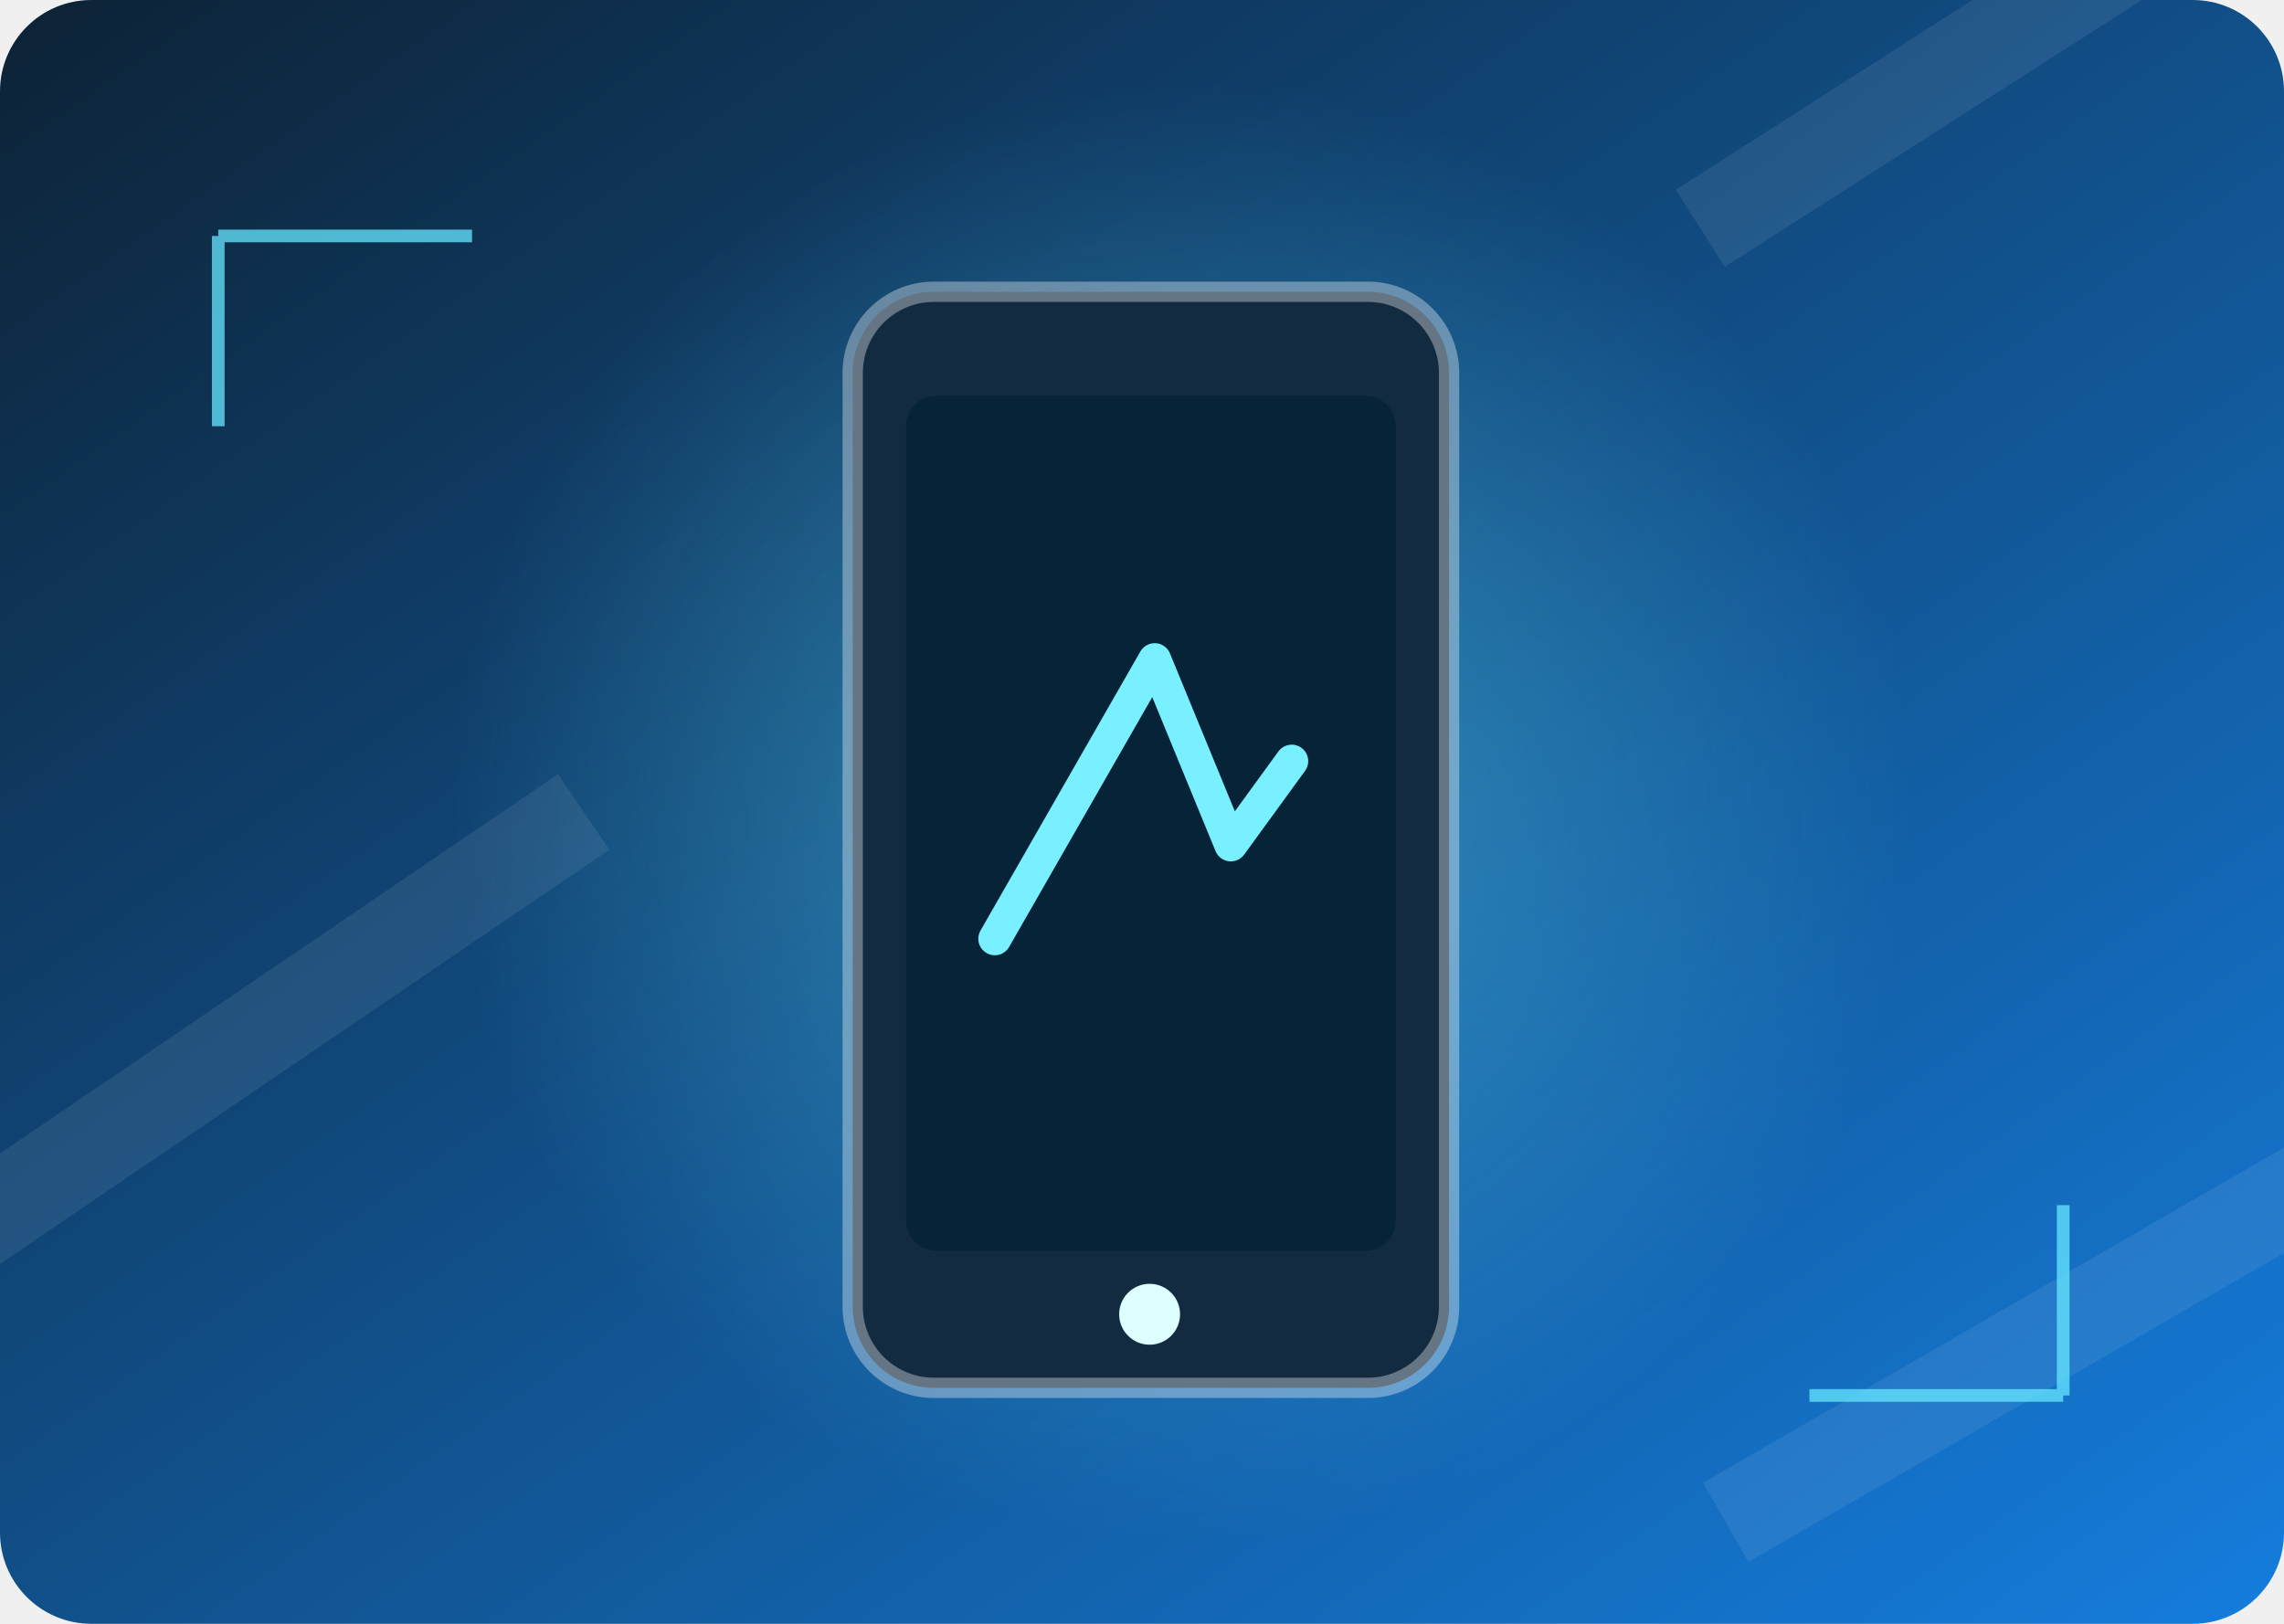
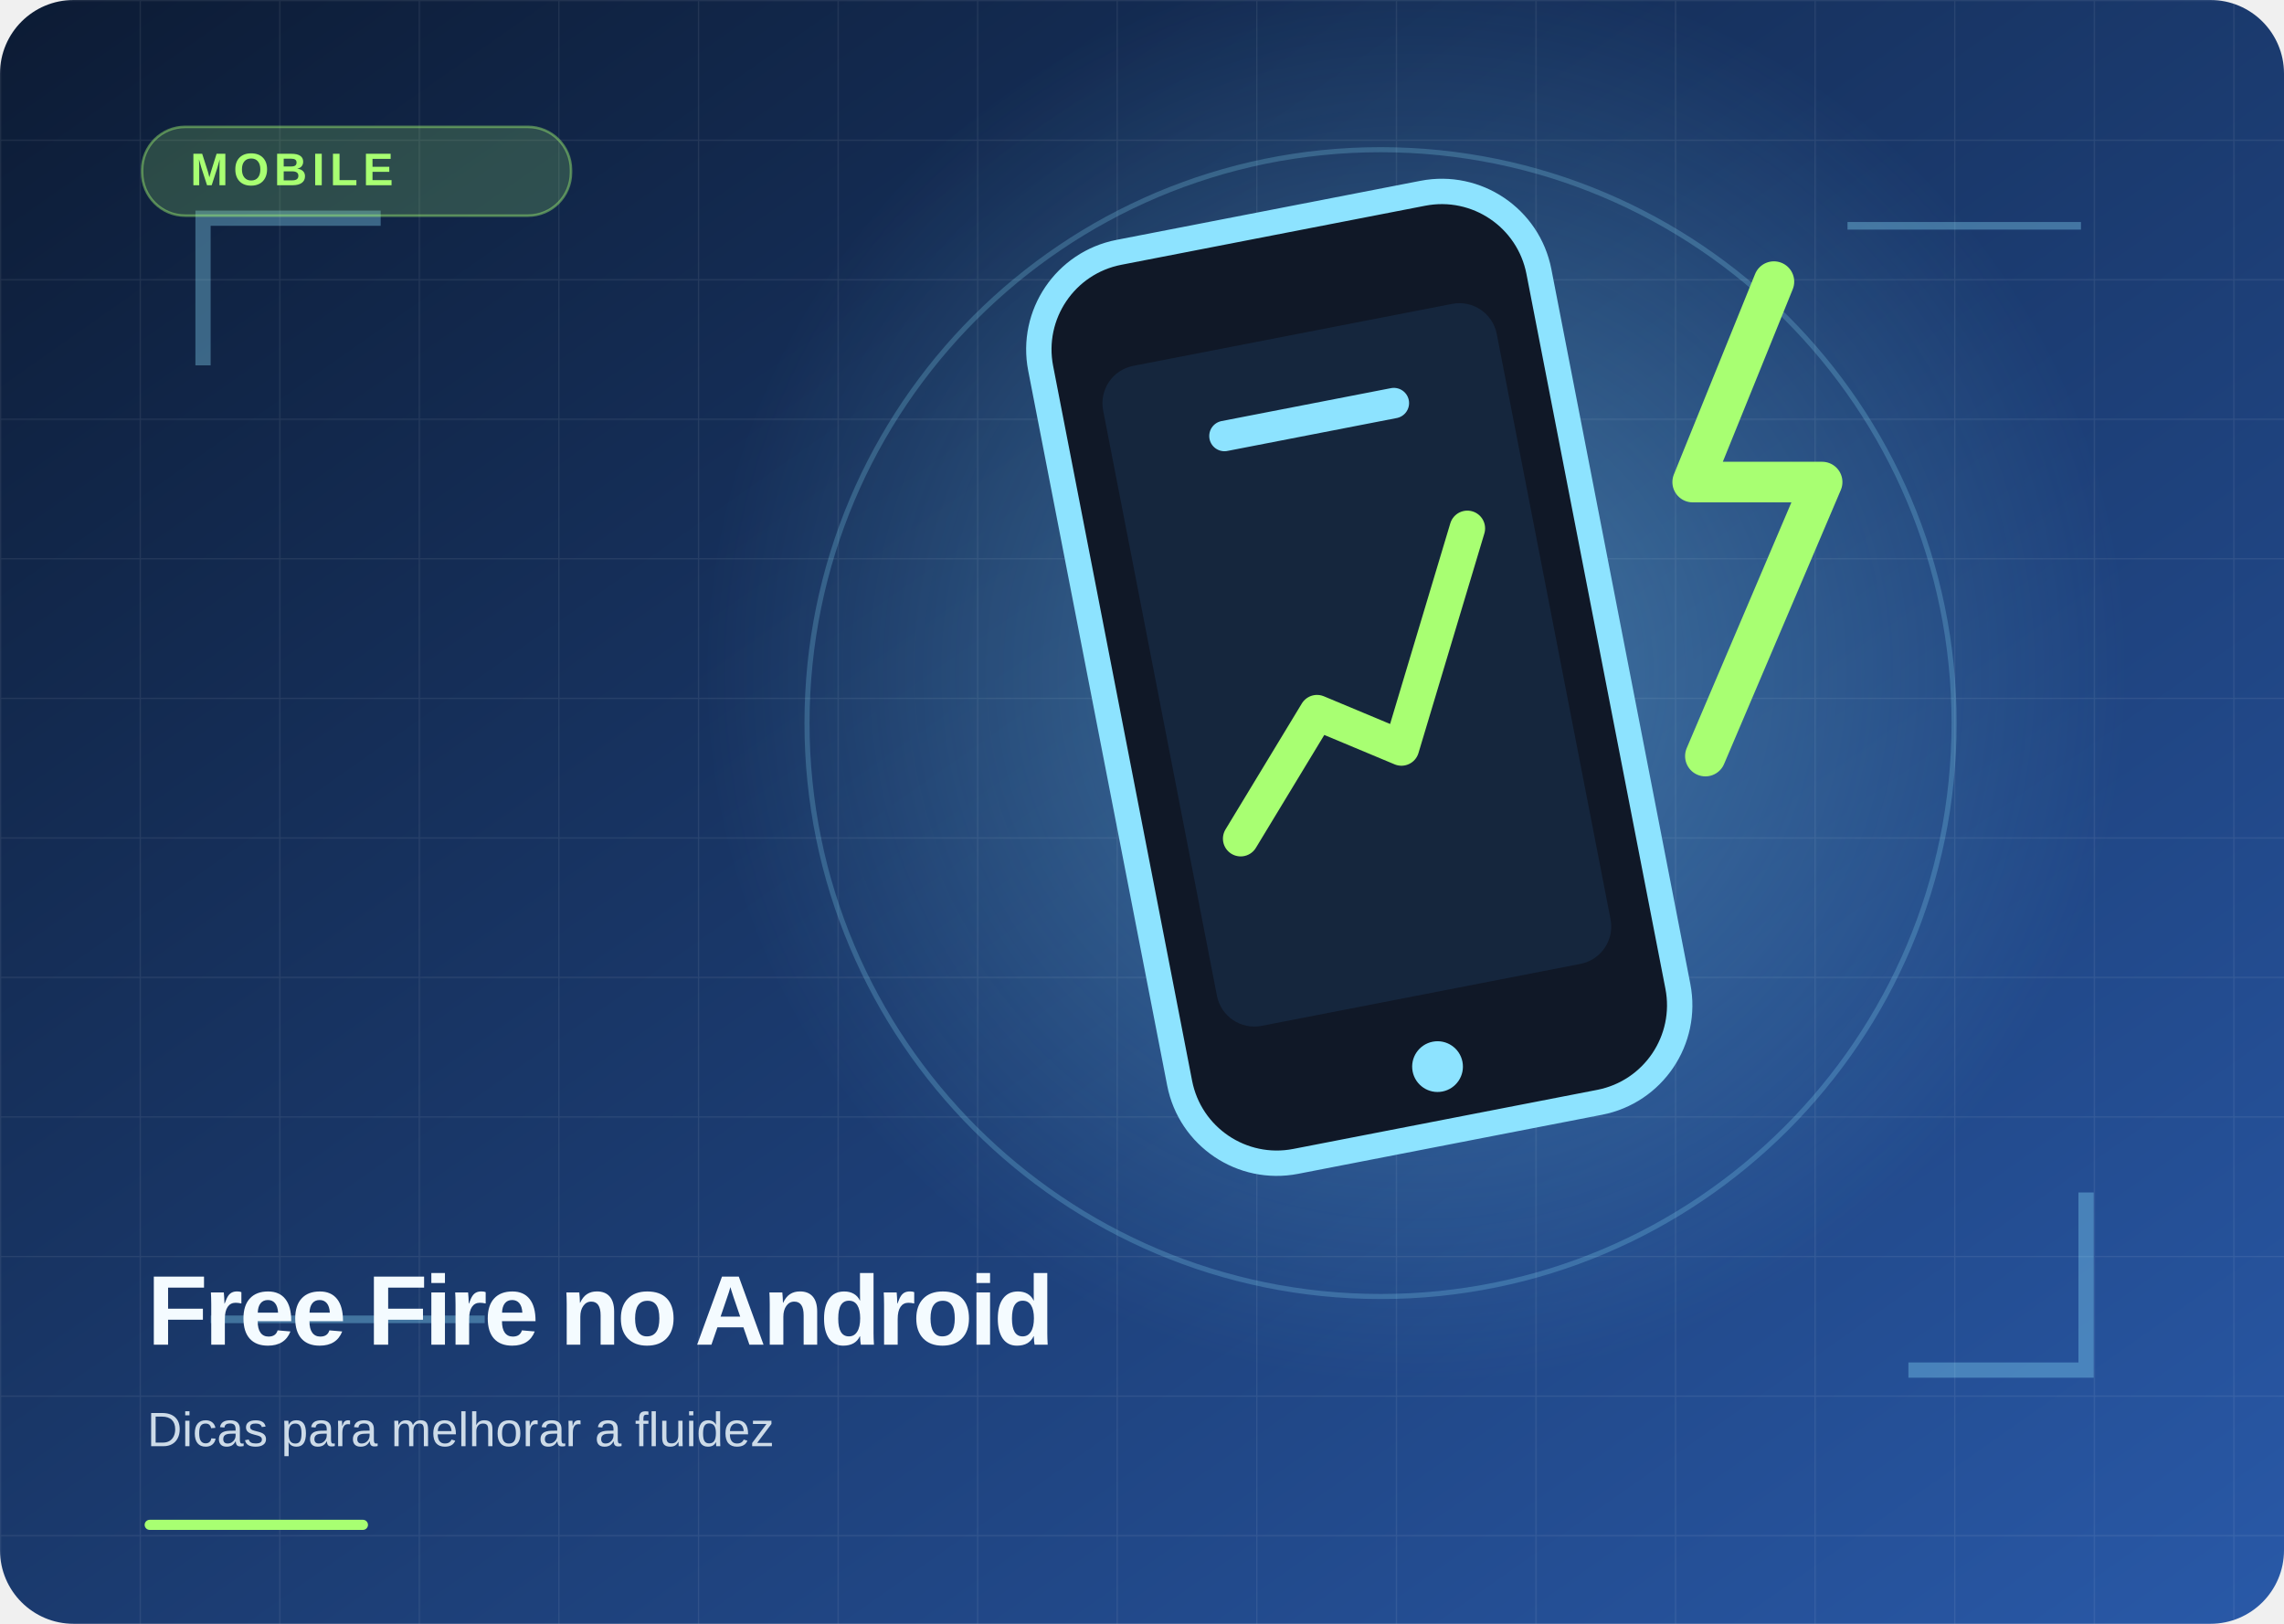
- <svg xmlns="http://www.w3.org/2000/svg" width="900" height="640" viewBox="0 0 900 640">
+ <svg xmlns="http://www.w3.org/2000/svg" width="900" height="640" viewBox="0 0 900 640" role="img" aria-labelledby="title desc">
  <defs>
-     <linearGradient id="g" x2="1" y2="1">
-       <stop stop-color="#0d2235" />
-       <stop offset="1" stop-color="#157ddd" />
+     <linearGradient id="bg" x1="0" y1="0" x2="1" y2="1">
+       <stop stop-color="#0C1B34" />
+       <stop offset="1" stop-color="#2959A8" />
    </linearGradient>
-     <radialGradient id="r">
-       <stop stop-color="#66e7ff" stop-opacity=".4" />
-       <stop offset="1" stop-color="#66e7ff" stop-opacity="0" />
+     <radialGradient id="glow">
+       <stop stop-color="#8DE3FF" stop-opacity=".35" />
+       <stop offset="1" stop-color="#8DE3FF" stop-opacity="0" />
    </radialGradient>
+     <pattern id="grid" width="55" height="55" patternUnits="userSpaceOnUse">
+       <path d="M55 0H0V55" fill="none" stroke="#fff" stroke-opacity=".075" stroke-width="1" />
+     </pattern>
  </defs>
-   <rect width="900" height="640" rx="36" fill="url(#g)" />
-   <circle cx="466" cy="320" r="290" fill="url(#r)" />
-   <path d="M-20 490l250-170M670 90l250-160M680 600l260-150" stroke="white" stroke-opacity=".08" stroke-width="36" />
-   <rect x="336" y="115" width="235" height="432" rx="32" fill="#132b41" stroke="#ffffff" stroke-opacity=".35" stroke-width="8" />
-   <rect x="357" y="156" width="193" height="337" rx="12" fill="#062337" />
-   <path d="M392 370L455 260l30 73 24-33" fill="none" stroke="#79f0ff" stroke-width="13" stroke-linecap="round" stroke-linejoin="round" />
-   <circle cx="453" cy="518" r="12" fill="#dff" />
-   <g stroke="#66e7ff" opacity=".75">
-     <path d="M86 93h100M86 93v75M813 550h-100M813 550v-75" stroke-width="5" />
+   <rect width="900" height="640" rx="29" fill="url(#bg)" />
+   <rect width="900" height="640" rx="29" fill="url(#grid)" />
+   <circle cx="558" cy="265" r="280" fill="url(#glow)" />
+   <circle cx="544" cy="285" r="226" fill="none" stroke="#8DE3FF" stroke-opacity=".23" stroke-width="2" />
+   <g opacity=".35" fill="none" stroke="#8DE3FF" stroke-width="6">
+     <path d="M80 144V86h70M752 540h70v-70" />
+     <path d="M728 89h92M83 520h108" stroke-width="3" />
  </g>
+   <g transform="rotate(-11 535 290)">
+     <rect x="440" y="85" width="200" height="365" rx="39" fill="#101827" stroke="#8DE3FF" stroke-width="10" />
+     <rect x="461" y="130" width="158" height="265" rx="15" fill="#15263d" />
+     <path d="M482 321L521 278 551 298 593 218" fill="none" stroke="#A8FF72" stroke-width="14" stroke-linejoin="round" stroke-linecap="round" />
+     <path d="M506 164h68" stroke="#8DE3FF" stroke-width="12" stroke-linecap="round" />
+     <circle cx="541" cy="424" r="10" fill="#8DE3FF" />
+   </g>
+   <path d="M699 111l-32 79h51l-46 108" fill="none" stroke="#A8FF72" stroke-width="16" stroke-linecap="round" stroke-linejoin="round" />
+   <rect x="56" y="50" width="169" height="35" rx="17" fill="#A8FF72" fill-opacity=".19" stroke="#A8FF72" stroke-opacity=".42" />
+   <text x="75" y="73" font-family="Arial,Helvetica,sans-serif" fill="#A8FF72" font-size="18" font-weight="700" letter-spacing="2">MOBILE</text>
+   <text x="58" y="530" fill="#F4FBFF" font-size="39" font-family="Arial,Helvetica,sans-serif" font-weight="800" letter-spacing="-1.3">Free Fire no Android</text>
+   <text x="58" y="570" fill="#CDDBE8" font-size="19" font-family="Arial,Helvetica,sans-serif">Dicas para melhorar a fluidez</text>
+   <rect x="57" y="599" width="88" height="4" rx="2" fill="#A8FF72" />
</svg>
